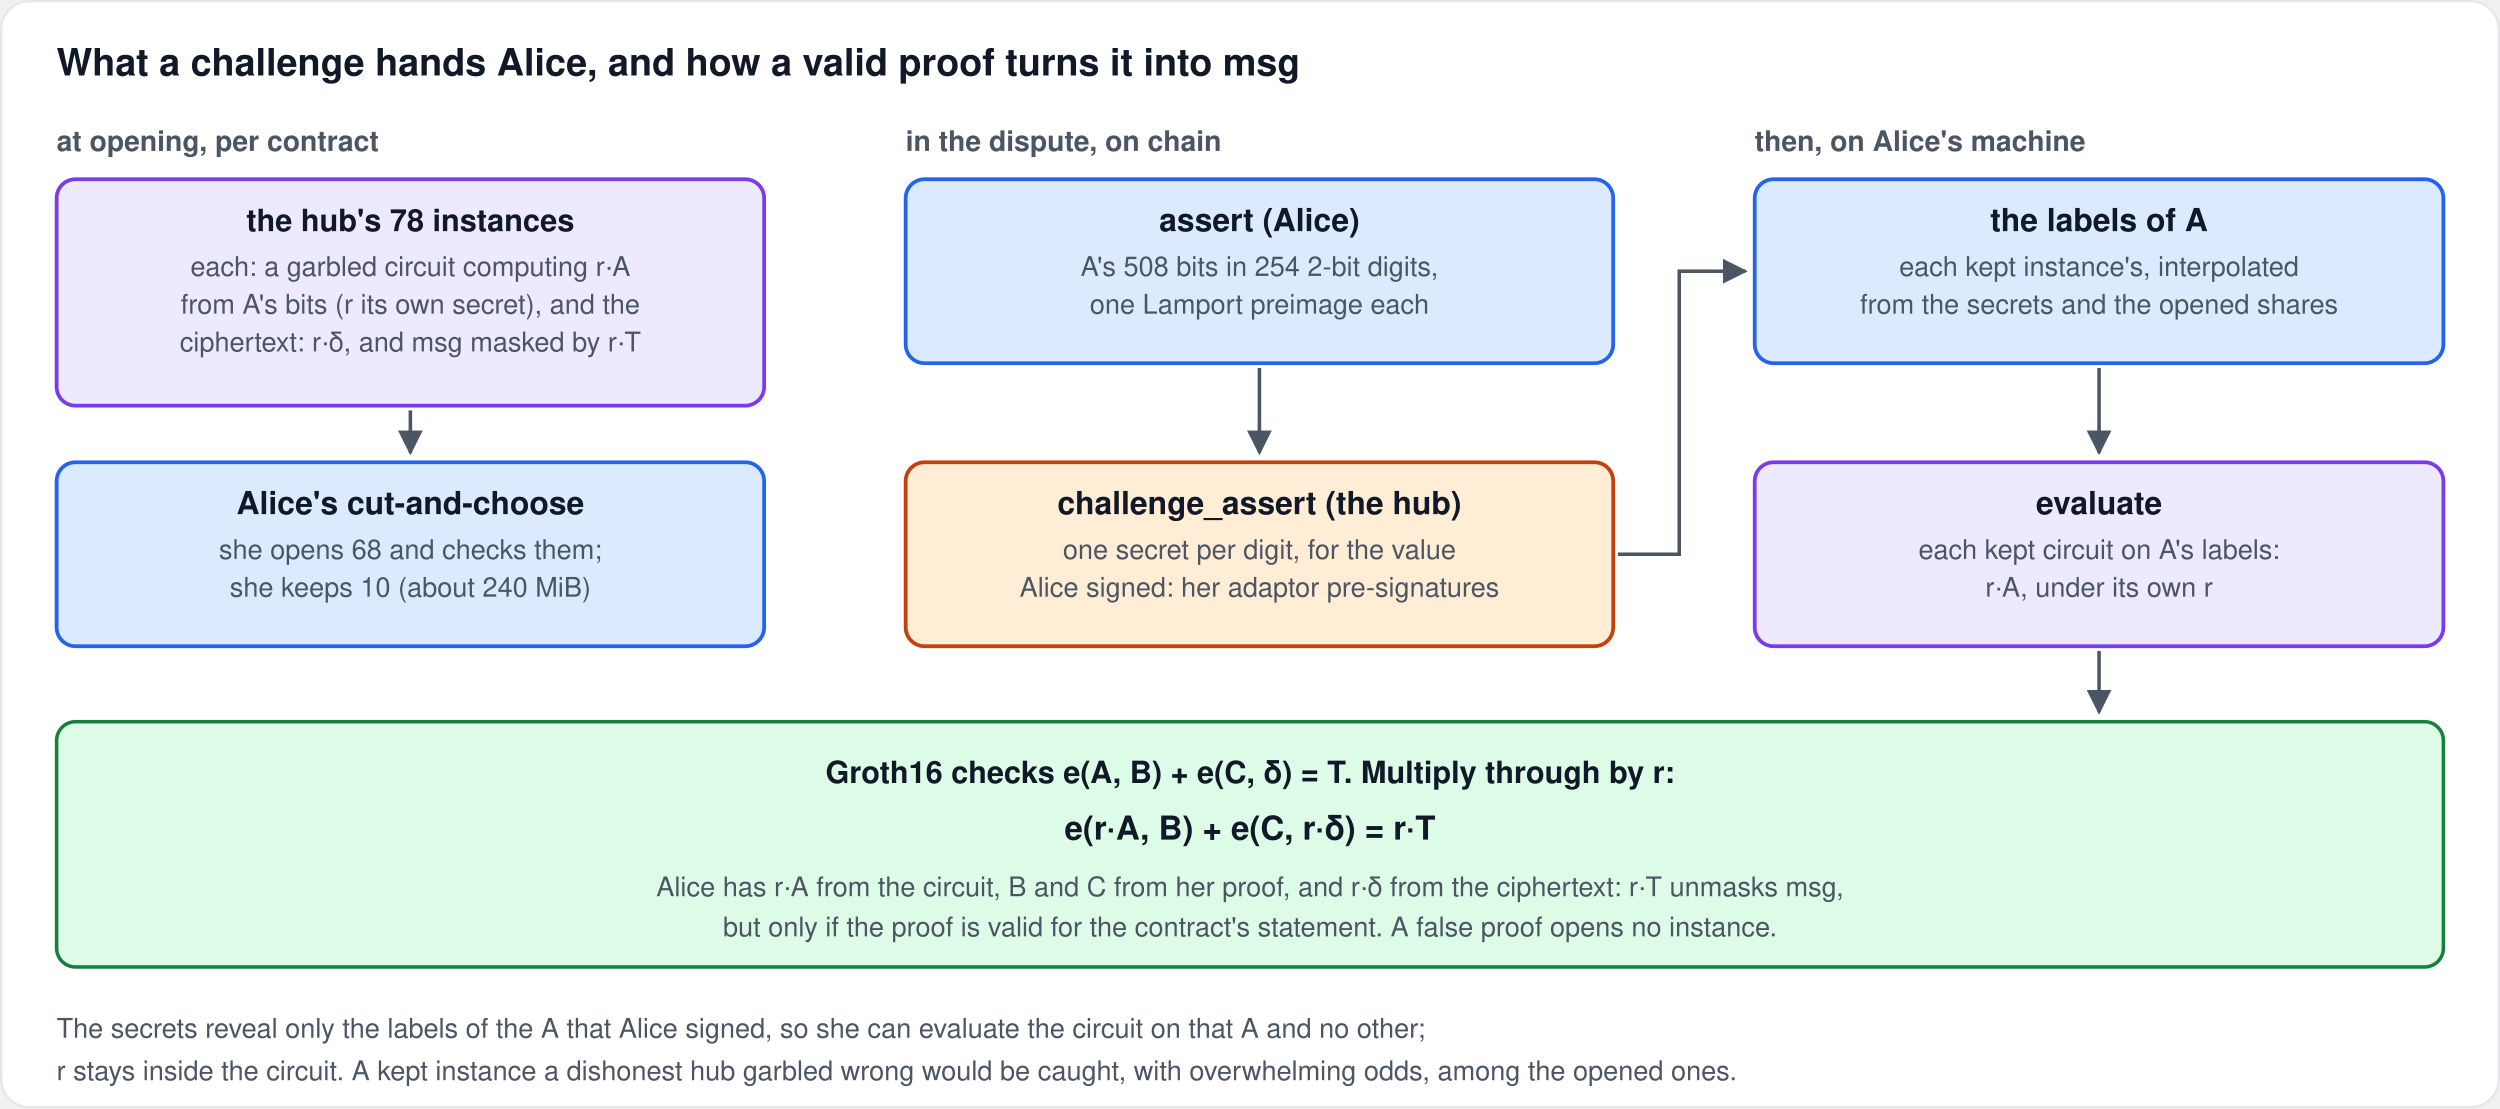
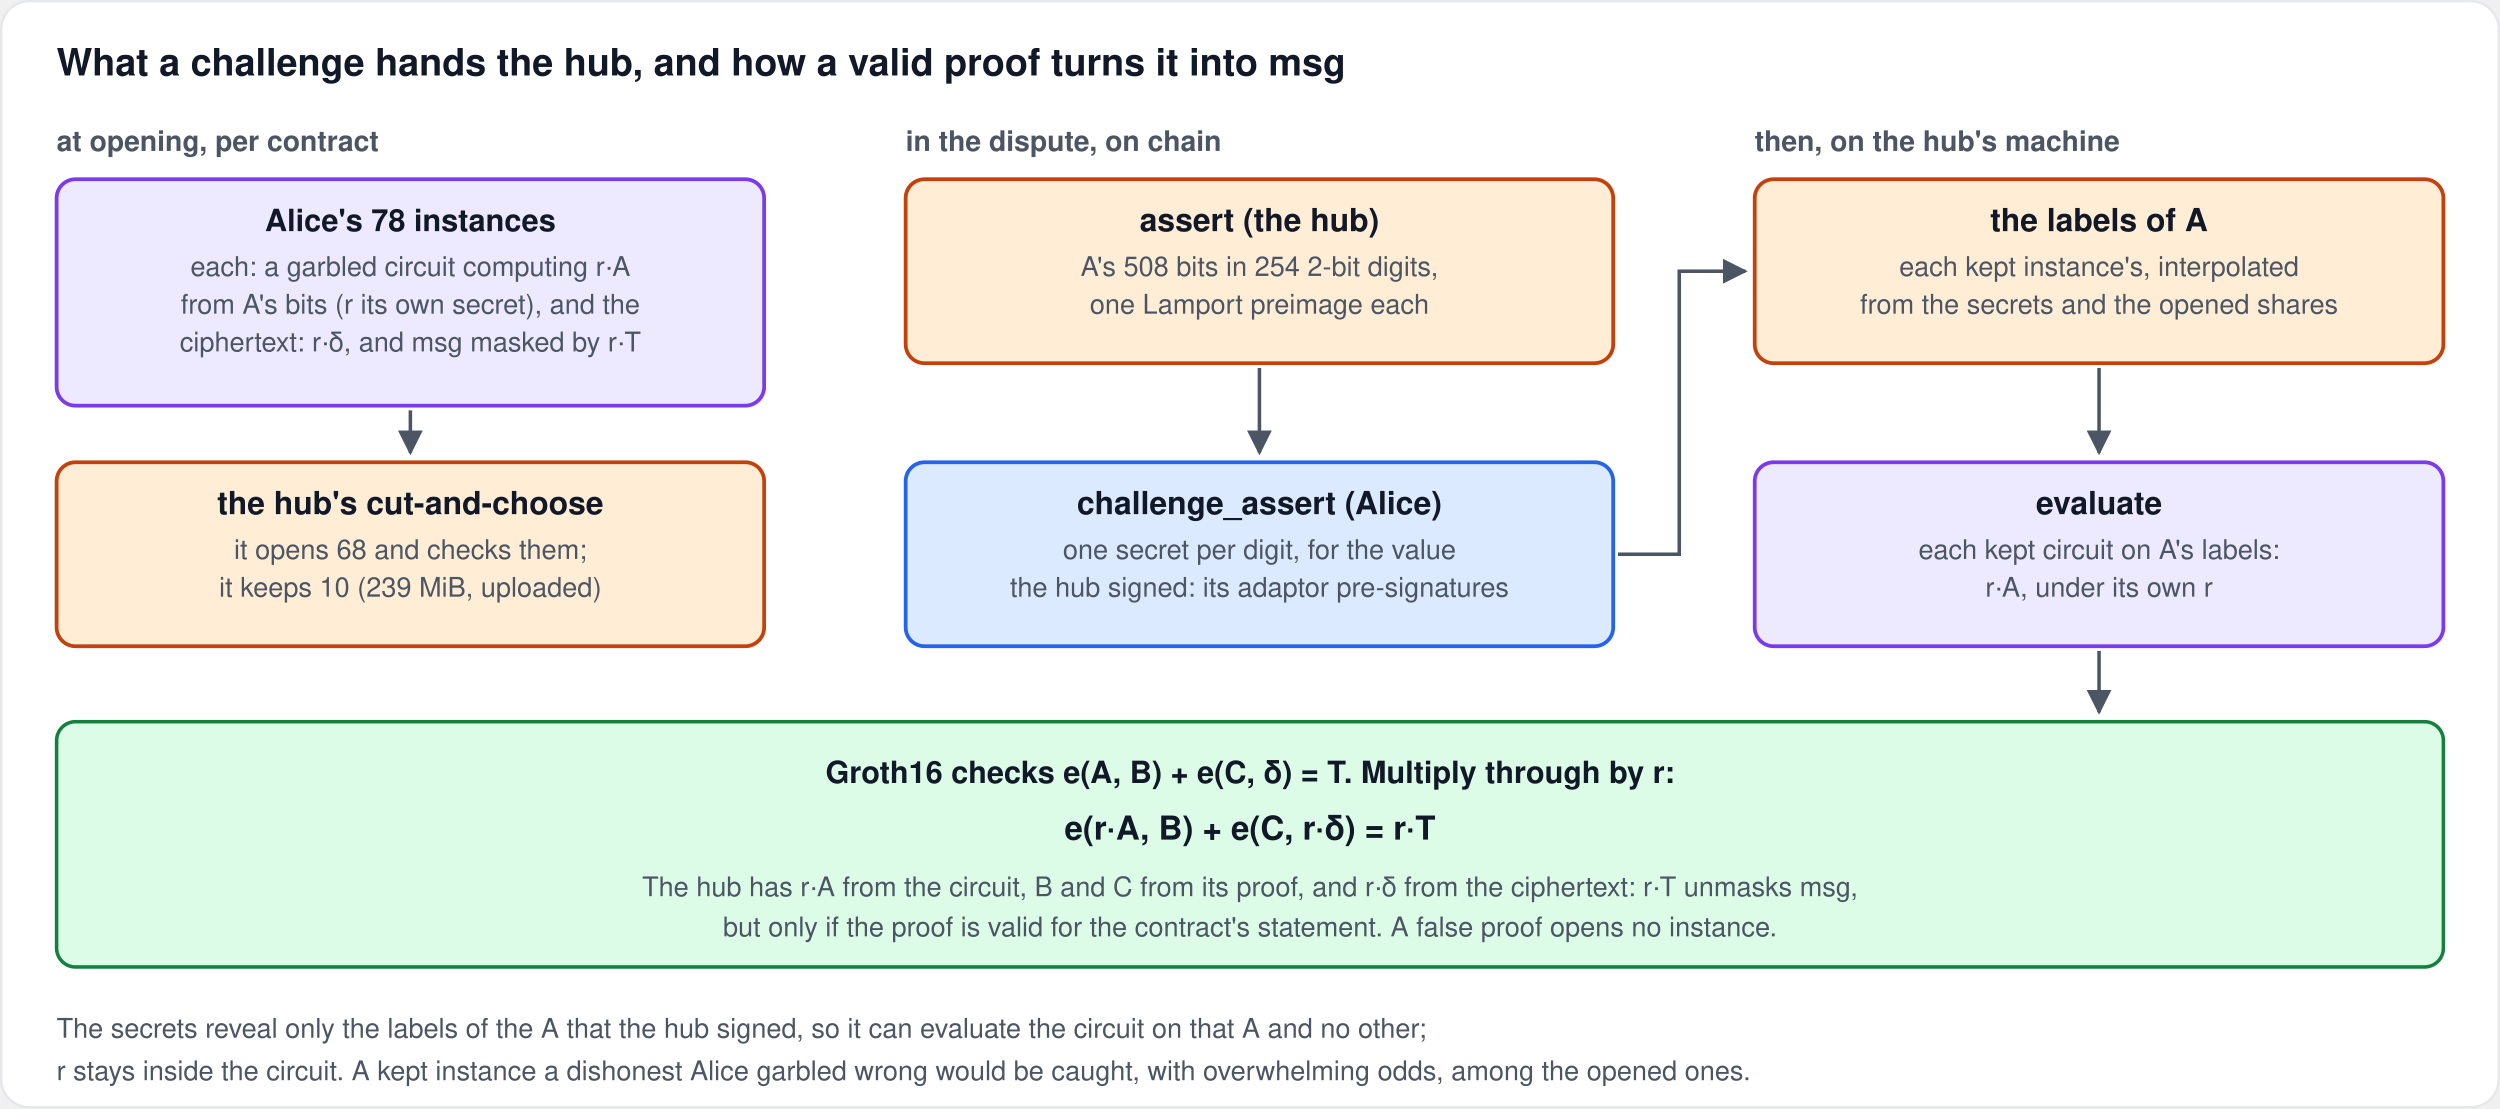
<svg xmlns="http://www.w3.org/2000/svg" width="1060" height="470" viewBox="0 0 1060 470">
  <defs>
    <marker id="ah" viewBox="0 0 10 10" refX="9" refY="5" markerWidth="7" markerHeight="7" orient="auto-start-reverse">
      <path d="M0,0 L10,5 L0,10 z" fill="#4b5563" />
    </marker>
  </defs>
  <rect x="0.5" y="0.5" width="1059" height="469" rx="12" fill="#ffffff" stroke="#e5e7eb" />
-   <text x="24" y="32" font-family="-apple-system,BlinkMacSystemFont,'Segoe UI',Helvetica,Arial,sans-serif" font-size="16" font-weight="700" fill="#111827" text-anchor="start">What a challenge hands Alice, and how a valid proof turns it into msg</text>
+   <text x="24" y="32" font-family="-apple-system,BlinkMacSystemFont,'Segoe UI',Helvetica,Arial,sans-serif" font-size="16" font-weight="700" fill="#111827" text-anchor="start">What a challenge hands the hub, and how a valid proof turns it into msg</text>
  <text x="24" y="64" font-family="-apple-system,BlinkMacSystemFont,'Segoe UI',Helvetica,Arial,sans-serif" font-size="12" font-weight="700" fill="#4b5563" text-anchor="start">at opening, per contract</text>
  <rect x="24" y="76" width="300" height="96" rx="8" fill="#ede9fe" stroke="#7c3aed" stroke-width="1.6" />
-   <text x="174.0" y="98" font-family="-apple-system,BlinkMacSystemFont,'Segoe UI',Helvetica,Arial,sans-serif" font-size="13" font-weight="700" fill="#111827" text-anchor="middle">the hub's 78 instances</text>
+   <text x="174.0" y="98" font-family="-apple-system,BlinkMacSystemFont,'Segoe UI',Helvetica,Arial,sans-serif" font-size="13" font-weight="700" fill="#111827" text-anchor="middle">Alice's 78 instances</text>
  <text x="174.0" y="117" font-family="-apple-system,BlinkMacSystemFont,'Segoe UI',Helvetica,Arial,sans-serif" font-size="11.5" font-weight="400" fill="#4b5563" text-anchor="middle">each: a garbled circuit computing r·A</text>
  <text x="174.0" y="133" font-family="-apple-system,BlinkMacSystemFont,'Segoe UI',Helvetica,Arial,sans-serif" font-size="11.5" font-weight="400" fill="#4b5563" text-anchor="middle">from A's bits (r its own secret), and the</text>
  <text x="174.0" y="149" font-family="-apple-system,BlinkMacSystemFont,'Segoe UI',Helvetica,Arial,sans-serif" font-size="11.5" font-weight="400" fill="#4b5563" text-anchor="middle">ciphertext: r·δ, and msg masked by r·T</text>
-   <rect x="24" y="196" width="300" height="78" rx="8" fill="#dbeafe" stroke="#2563eb" stroke-width="1.6" />
-   <text x="174.0" y="218" font-family="-apple-system,BlinkMacSystemFont,'Segoe UI',Helvetica,Arial,sans-serif" font-size="13.5" font-weight="700" fill="#111827" text-anchor="middle">Alice's cut-and-choose</text>
-   <text x="174.0" y="237" font-family="-apple-system,BlinkMacSystemFont,'Segoe UI',Helvetica,Arial,sans-serif" font-size="11.5" font-weight="400" fill="#4b5563" text-anchor="middle">she opens 68 and checks them;</text>
-   <text x="174.0" y="253" font-family="-apple-system,BlinkMacSystemFont,'Segoe UI',Helvetica,Arial,sans-serif" font-size="11.5" font-weight="400" fill="#4b5563" text-anchor="middle">she keeps 10 (about 240 MiB)</text>
+   <rect x="24" y="196" width="300" height="78" rx="8" fill="#ffedd5" stroke="#c2410c" stroke-width="1.6" />
+   <text x="174.0" y="218" font-family="-apple-system,BlinkMacSystemFont,'Segoe UI',Helvetica,Arial,sans-serif" font-size="13.5" font-weight="700" fill="#111827" text-anchor="middle">the hub's cut-and-choose</text>
+   <text x="174.0" y="237" font-family="-apple-system,BlinkMacSystemFont,'Segoe UI',Helvetica,Arial,sans-serif" font-size="11.5" font-weight="400" fill="#4b5563" text-anchor="middle">it opens 68 and checks them;</text>
+   <text x="174.0" y="253" font-family="-apple-system,BlinkMacSystemFont,'Segoe UI',Helvetica,Arial,sans-serif" font-size="11.5" font-weight="400" fill="#4b5563" text-anchor="middle">it keeps 10 (239 MiB, uploaded)</text>
  <line x1="174" y1="174" x2="174" y2="192" stroke="#4b5563" stroke-width="1.5" marker-end="url(#ah)" />
  <text x="384" y="64" font-family="-apple-system,BlinkMacSystemFont,'Segoe UI',Helvetica,Arial,sans-serif" font-size="12" font-weight="700" fill="#4b5563" text-anchor="start">in the dispute, on chain</text>
-   <rect x="384" y="76" width="300" height="78" rx="8" fill="#dbeafe" stroke="#2563eb" stroke-width="1.6" />
-   <text x="534.0" y="98" font-family="-apple-system,BlinkMacSystemFont,'Segoe UI',Helvetica,Arial,sans-serif" font-size="13.5" font-weight="700" fill="#111827" text-anchor="middle">assert (Alice)</text>
+   <rect x="384" y="76" width="300" height="78" rx="8" fill="#ffedd5" stroke="#c2410c" stroke-width="1.6" />
+   <text x="534.0" y="98" font-family="-apple-system,BlinkMacSystemFont,'Segoe UI',Helvetica,Arial,sans-serif" font-size="13.5" font-weight="700" fill="#111827" text-anchor="middle">assert (the hub)</text>
  <text x="534.0" y="117" font-family="-apple-system,BlinkMacSystemFont,'Segoe UI',Helvetica,Arial,sans-serif" font-size="11.5" font-weight="400" fill="#4b5563" text-anchor="middle">A's 508 bits in 254 2-bit digits,</text>
  <text x="534.0" y="133" font-family="-apple-system,BlinkMacSystemFont,'Segoe UI',Helvetica,Arial,sans-serif" font-size="11.5" font-weight="400" fill="#4b5563" text-anchor="middle">one Lamport preimage each</text>
-   <rect x="384" y="196" width="300" height="78" rx="8" fill="#ffedd5" stroke="#c2410c" stroke-width="1.6" />
-   <text x="534.0" y="218" font-family="-apple-system,BlinkMacSystemFont,'Segoe UI',Helvetica,Arial,sans-serif" font-size="13.5" font-weight="700" fill="#111827" text-anchor="middle">challenge_assert (the hub)</text>
+   <rect x="384" y="196" width="300" height="78" rx="8" fill="#dbeafe" stroke="#2563eb" stroke-width="1.6" />
+   <text x="534.0" y="218" font-family="-apple-system,BlinkMacSystemFont,'Segoe UI',Helvetica,Arial,sans-serif" font-size="13.5" font-weight="700" fill="#111827" text-anchor="middle">challenge_assert (Alice)</text>
  <text x="534.0" y="237" font-family="-apple-system,BlinkMacSystemFont,'Segoe UI',Helvetica,Arial,sans-serif" font-size="11.5" font-weight="400" fill="#4b5563" text-anchor="middle">one secret per digit, for the value</text>
-   <text x="534.0" y="253" font-family="-apple-system,BlinkMacSystemFont,'Segoe UI',Helvetica,Arial,sans-serif" font-size="11.5" font-weight="400" fill="#4b5563" text-anchor="middle">Alice signed: her adaptor pre-signatures</text>
+   <text x="534.0" y="253" font-family="-apple-system,BlinkMacSystemFont,'Segoe UI',Helvetica,Arial,sans-serif" font-size="11.5" font-weight="400" fill="#4b5563" text-anchor="middle">the hub signed: its adaptor pre-signatures</text>
  <line x1="534" y1="156" x2="534" y2="192" stroke="#4b5563" stroke-width="1.5" marker-end="url(#ah)" />
-   <text x="744" y="64" font-family="-apple-system,BlinkMacSystemFont,'Segoe UI',Helvetica,Arial,sans-serif" font-size="12" font-weight="700" fill="#4b5563" text-anchor="start">then, on Alice's machine</text>
-   <rect x="744" y="76" width="292" height="78" rx="8" fill="#dbeafe" stroke="#2563eb" stroke-width="1.6" />
+   <text x="744" y="64" font-family="-apple-system,BlinkMacSystemFont,'Segoe UI',Helvetica,Arial,sans-serif" font-size="12" font-weight="700" fill="#4b5563" text-anchor="start">then, on the hub's machine</text>
+   <rect x="744" y="76" width="292" height="78" rx="8" fill="#ffedd5" stroke="#c2410c" stroke-width="1.6" />
  <text x="890.0" y="98" font-family="-apple-system,BlinkMacSystemFont,'Segoe UI',Helvetica,Arial,sans-serif" font-size="13.5" font-weight="700" fill="#111827" text-anchor="middle">the labels of A</text>
  <text x="890.0" y="117" font-family="-apple-system,BlinkMacSystemFont,'Segoe UI',Helvetica,Arial,sans-serif" font-size="11.5" font-weight="400" fill="#4b5563" text-anchor="middle">each kept instance's, interpolated</text>
  <text x="890.0" y="133" font-family="-apple-system,BlinkMacSystemFont,'Segoe UI',Helvetica,Arial,sans-serif" font-size="11.5" font-weight="400" fill="#4b5563" text-anchor="middle">from the secrets and the opened shares</text>
  <rect x="744" y="196" width="292" height="78" rx="8" fill="#ede9fe" stroke="#7c3aed" stroke-width="1.6" />
  <text x="890.0" y="218" font-family="-apple-system,BlinkMacSystemFont,'Segoe UI',Helvetica,Arial,sans-serif" font-size="13.5" font-weight="700" fill="#111827" text-anchor="middle">evaluate</text>
  <text x="890.0" y="237" font-family="-apple-system,BlinkMacSystemFont,'Segoe UI',Helvetica,Arial,sans-serif" font-size="11.5" font-weight="400" fill="#4b5563" text-anchor="middle">each kept circuit on A's labels:</text>
  <text x="890.0" y="253" font-family="-apple-system,BlinkMacSystemFont,'Segoe UI',Helvetica,Arial,sans-serif" font-size="11.5" font-weight="400" fill="#4b5563" text-anchor="middle">r·A, under its own r</text>
  <path d="M 686 235 L 712 235 L 712 115 L 740 115" fill="none" stroke="#4b5563" stroke-width="1.5" marker-end="url(#ah)" />
  <line x1="890" y1="156" x2="890" y2="192" stroke="#4b5563" stroke-width="1.5" marker-end="url(#ah)" />
  <rect x="24" y="306" width="1012" height="104" rx="8" fill="#dcfce7" stroke="#15803d" stroke-width="1.5" />
  <text x="530" y="332" font-family="-apple-system,BlinkMacSystemFont,'Segoe UI',Helvetica,Arial,sans-serif" font-size="13" font-weight="700" fill="#111827" text-anchor="middle">Groth16 checks  e(A, B) + e(C, δ) = T.  Multiply through by r:</text>
  <text x="530" y="356" font-family="-apple-system,BlinkMacSystemFont,'Segoe UI',Helvetica,Arial,sans-serif" font-size="14" font-weight="700" fill="#111827" text-anchor="middle">e(r·A, B) + e(C, r·δ) = r·T</text>
-   <text x="530" y="380" font-family="-apple-system,BlinkMacSystemFont,'Segoe UI',Helvetica,Arial,sans-serif" font-size="11.5" font-weight="400" fill="#4b5563" text-anchor="middle">Alice has r·A from the circuit, B and C from her proof, and r·δ from the ciphertext: r·T unmasks msg,</text>
+   <text x="530" y="380" font-family="-apple-system,BlinkMacSystemFont,'Segoe UI',Helvetica,Arial,sans-serif" font-size="11.5" font-weight="400" fill="#4b5563" text-anchor="middle">The hub has r·A from the circuit, B and C from its proof, and r·δ from the ciphertext: r·T unmasks msg,</text>
  <text x="530" y="397" font-family="-apple-system,BlinkMacSystemFont,'Segoe UI',Helvetica,Arial,sans-serif" font-size="11.5" font-weight="400" fill="#4b5563" text-anchor="middle">but only if the proof is valid for the contract's statement. A false proof opens no instance.</text>
  <line x1="890" y1="276" x2="890" y2="302" stroke="#4b5563" stroke-width="1.5" marker-end="url(#ah)" />
-   <text x="24" y="440" font-family="-apple-system,BlinkMacSystemFont,'Segoe UI',Helvetica,Arial,sans-serif" font-size="11.5" font-weight="400" fill="#4b5563" text-anchor="start">The secrets reveal only the labels of the A that Alice signed, so she can evaluate the circuit on that A and no other;</text>
-   <text x="24" y="458" font-family="-apple-system,BlinkMacSystemFont,'Segoe UI',Helvetica,Arial,sans-serif" font-size="11.5" font-weight="400" fill="#4b5563" text-anchor="start">r stays inside the circuit. A kept instance a dishonest hub garbled wrong would be caught, with overwhelming odds, among the opened ones.</text>
+   <text x="24" y="440" font-family="-apple-system,BlinkMacSystemFont,'Segoe UI',Helvetica,Arial,sans-serif" font-size="11.5" font-weight="400" fill="#4b5563" text-anchor="start">The secrets reveal only the labels of the A that the hub signed, so it can evaluate the circuit on that A and no other;</text>
+   <text x="24" y="458" font-family="-apple-system,BlinkMacSystemFont,'Segoe UI',Helvetica,Arial,sans-serif" font-size="11.5" font-weight="400" fill="#4b5563" text-anchor="start">r stays inside the circuit. A kept instance a dishonest Alice garbled wrong would be caught, with overwhelming odds, among the opened ones.</text>
</svg>
